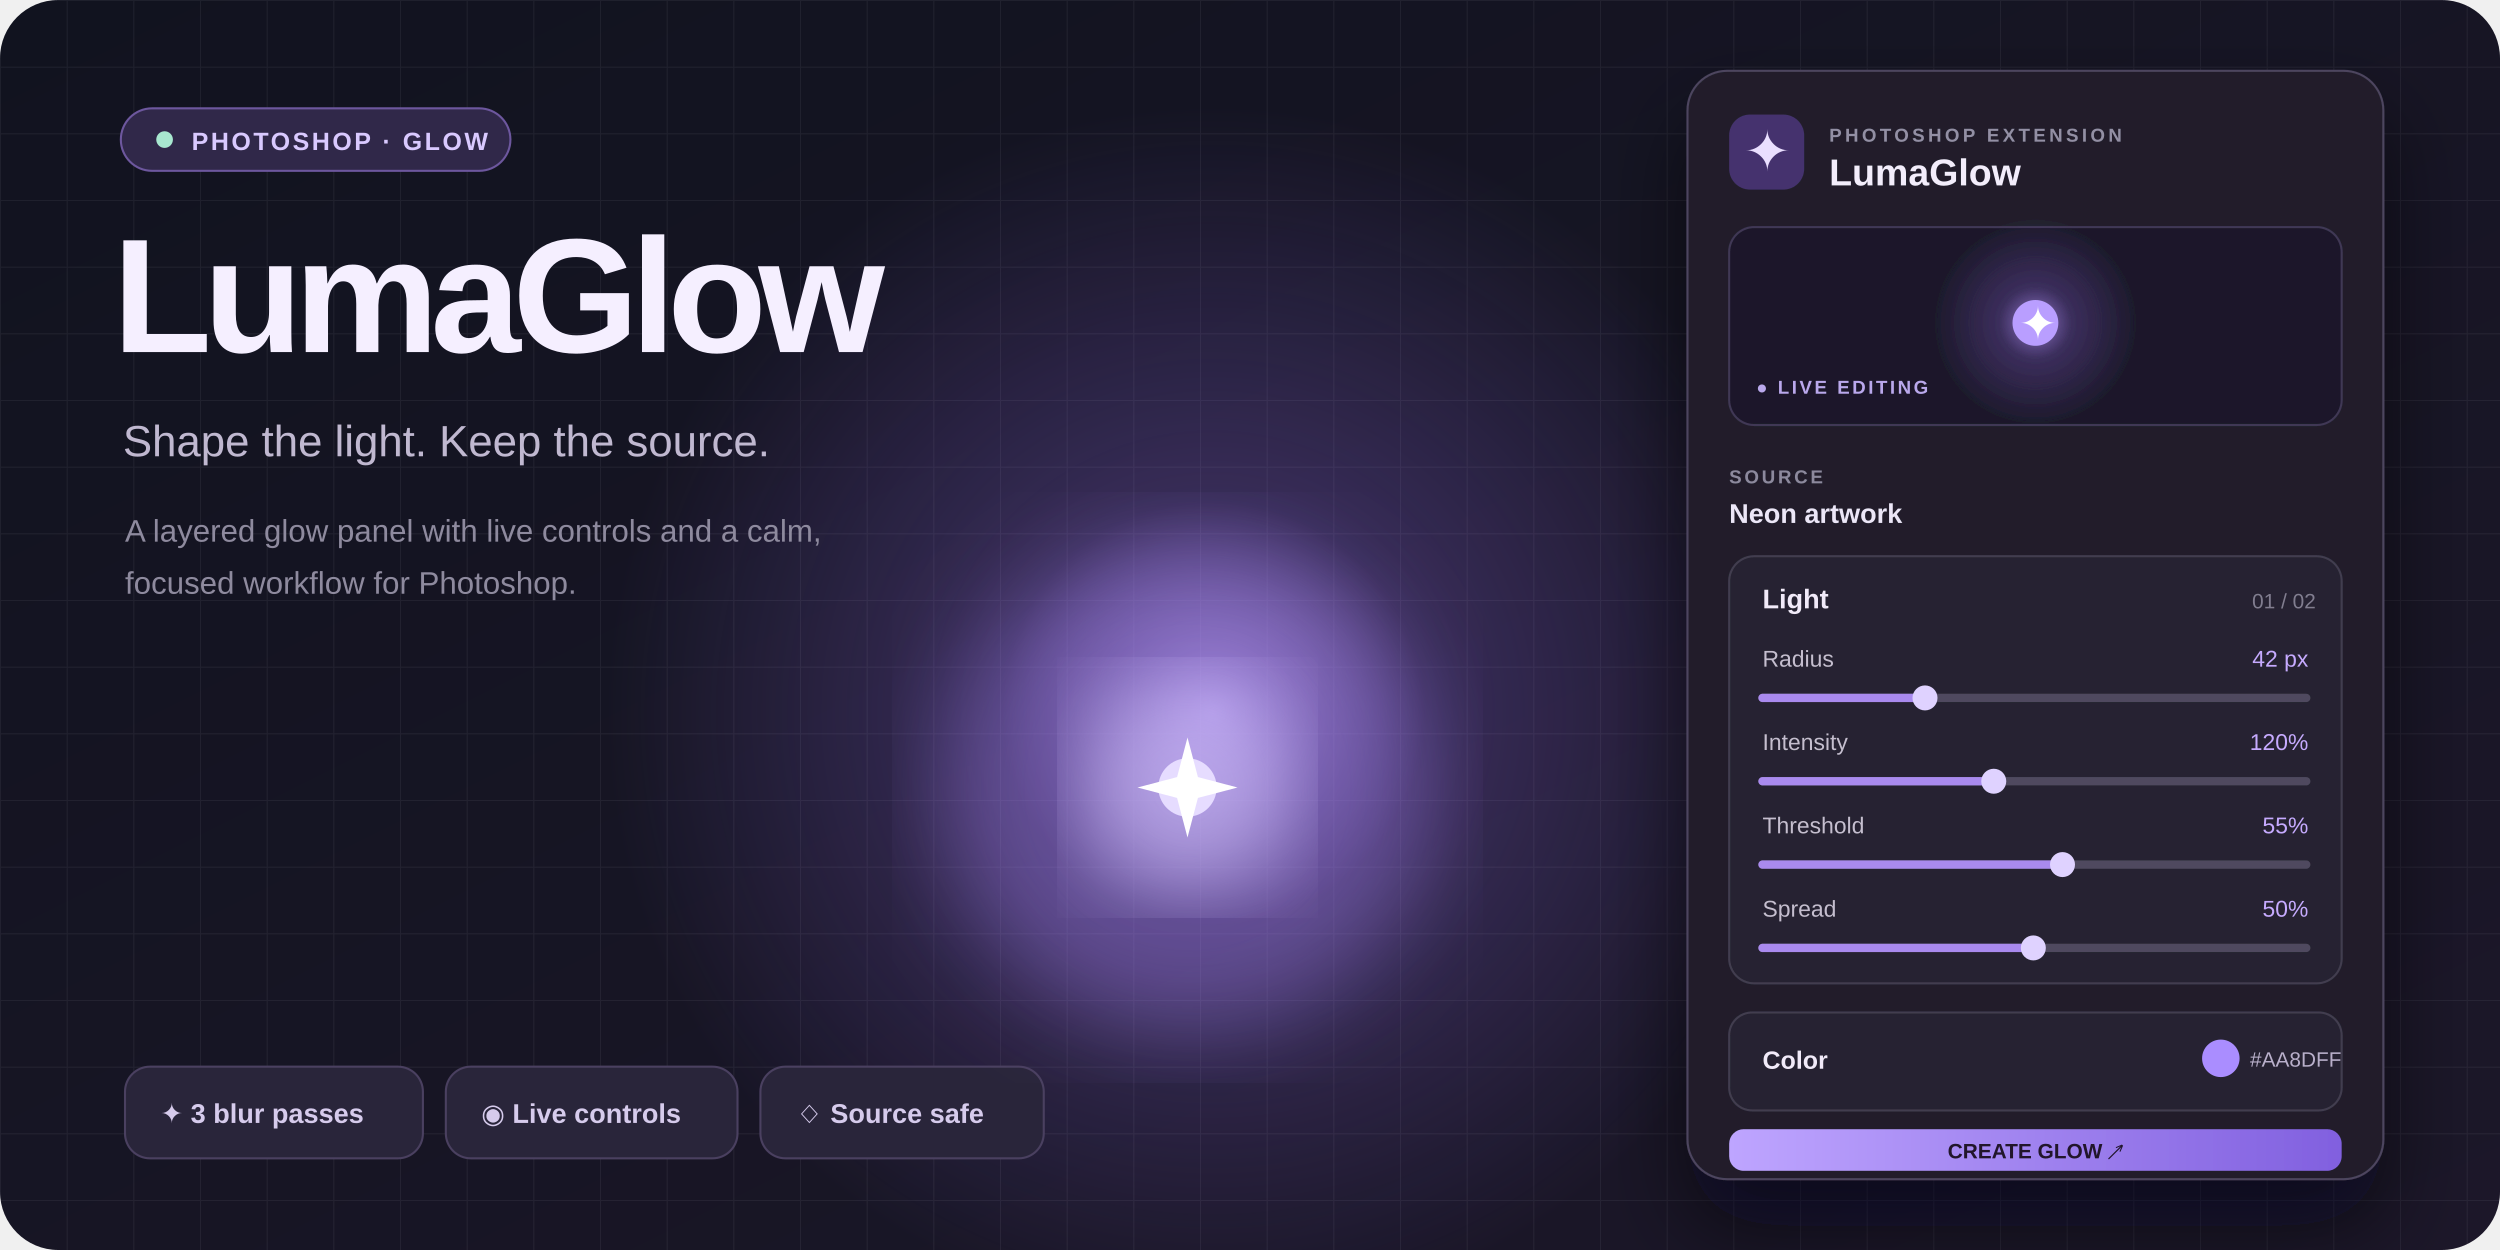
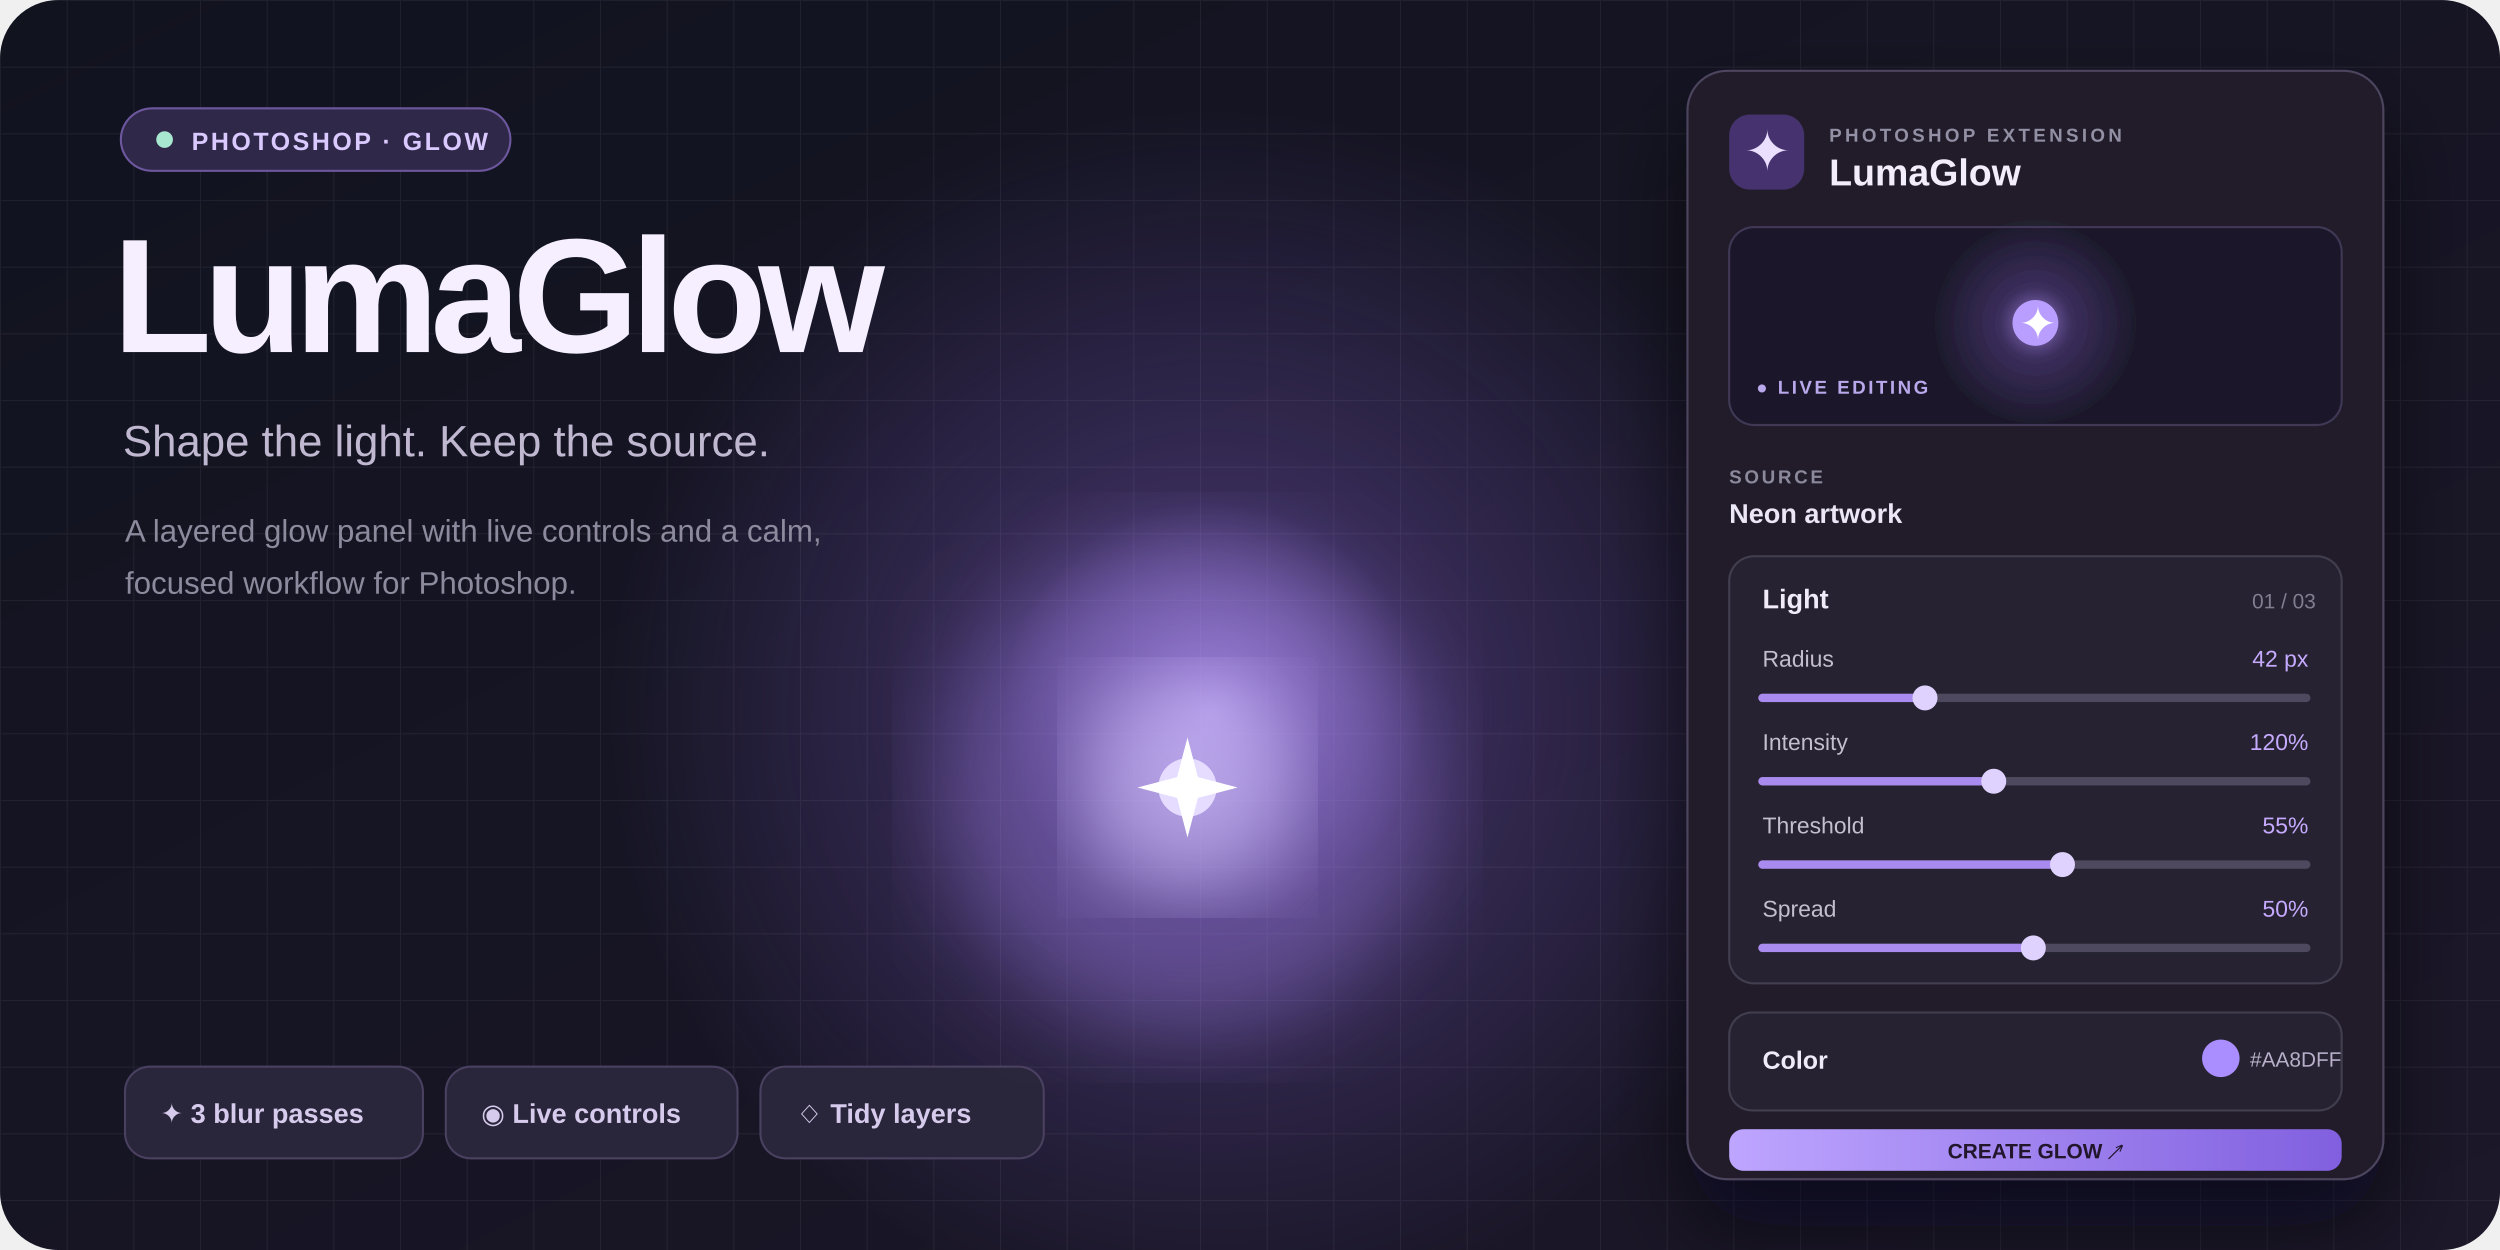
<svg xmlns="http://www.w3.org/2000/svg" width="1200" height="600" viewBox="0 0 1200 600" role="img" aria-labelledby="title desc">
  <defs>
    <linearGradient id="bg" x2="1" y2="1">
      <stop stop-color="#11131f" />
      <stop offset="1" stop-color="#1c1729" />
    </linearGradient>
    <linearGradient id="purple">
      <stop stop-color="#bea5ff" />
      <stop offset="1" stop-color="#8160df" />
    </linearGradient>
    <radialGradient id="light">
      <stop stop-color="#c6aaff" stop-opacity=".75" />
      <stop offset=".35" stop-color="#976ded" stop-opacity=".26" />
      <stop offset="1" stop-color="#976ded" stop-opacity="0" />
    </radialGradient>
    <pattern id="grid" width="32" height="32" patternUnits="userSpaceOnUse">
      <path d="M32 0H0V32" fill="none" stroke="#f4eaff" stroke-opacity=".06" />
    </pattern>
    <filter id="blur">
      <feGaussianBlur stdDeviation="22" />
    </filter>
    <filter id="shadow">
      <feDropShadow dx="0" dy="22" stdDeviation="20" flood-color="#05040a" flood-opacity=".55" />
    </filter>
  </defs>
  <rect width="1200" height="600" rx="28" fill="url(#bg)" />
  <rect width="1200" height="600" rx="28" fill="url(#grid)" />
  <circle cx="582" cy="342" r="290" fill="url(#light)" />
  <g font-family="Arial, Helvetica, sans-serif">
    <rect x="58" y="52" width="187" height="30" rx="15" fill="#302849" stroke="#6d579e" />
    <circle cx="79" cy="67" r="4" fill="#a8e8d0" />
    <text x="92" y="72" fill="#d9c9ff" font-size="12" font-weight="700" letter-spacing="1.2">PHOTOSHOP · GLOW</text>
    <text x="54" y="169" fill="#f5efff" font-size="78" font-weight="700" letter-spacing="-4">LumaGlow</text>
    <text x="59" y="219" fill="#c0b8d0" font-size="21">Shape the light. Keep the source.</text>
    <text x="60" y="260" fill="#8e8a9e" font-size="15">A layered glow panel with live controls and a calm,</text>
    <text x="60" y="285" fill="#8e8a9e" font-size="15">focused workflow for Photoshop.</text>
    <g transform="translate(60 512)" fill="#d6cbec" font-size="13" font-weight="700">
      <rect width="143" height="44" rx="12" fill="#29253a" stroke="#4a4060" />
      <text x="17" y="27">✦  3 blur passes</text>
      <rect x="154" width="140" height="44" rx="12" fill="#29253a" stroke="#4a4060" />
      <text x="171" y="27">◉  Live controls</text>
      <rect x="305" width="136" height="44" rx="12" fill="#29253a" stroke="#4a4060" />
-       <text x="322" y="27">◇  Source safe</text>
+       <text x="322" y="27">◇  Tidy layers</text>
    </g>
  </g>
  <circle cx="570" cy="378" r="118" fill="#ad8aff" opacity=".35" filter="url(#blur)" />
  <circle cx="570" cy="378" r="52" fill="#d5c5ff" opacity=".6" filter="url(#blur)" />
  <circle cx="570" cy="378" r="14" fill="#e6dcff" />
  <path d="M570 354l5 19 19 5-19 5-5 19-5-19-19-5 19-5z" fill="#fff" />
  <g font-family="Arial, Helvetica, sans-serif" filter="url(#shadow)">
    <rect x="810" y="34" width="334" height="532" rx="19" fill="#211f2c" stroke="#4d455e" />
    <rect x="830" y="55" width="36" height="36" rx="10" fill="#45336e" />
    <text x="837" y="82" fill="#eadfff" font-size="27">✦</text>
    <text x="878" y="68" fill="#938fa4" font-size="9" font-weight="700" letter-spacing="1.6">PHOTOSHOP EXTENSION</text>
    <text x="878" y="89" fill="#f3edfb" font-size="18" font-weight="700">LumaGlow</text>
    <rect x="830" y="109" width="294" height="95" rx="12" fill="#1b1829" stroke="#403755" />
    <circle cx="977" cy="155" r="50" fill="url(#light)" />
    <circle cx="977" cy="155" r="11" fill="#b99eff" />
    <text x="969" y="163" fill="#fff" font-size="22">✦</text>
    <text x="843" y="189" fill="#baa8ec" font-size="9" font-weight="700" letter-spacing="1.2">●  LIVE EDITING</text>
    <text x="830" y="232" fill="#8d899d" font-size="9" font-weight="700" letter-spacing="1.3">SOURCE</text>
    <text x="830" y="251" fill="#ece6f7" font-size="13" font-weight="700">Neon artwork</text>
    <rect x="830" y="267" width="294" height="205" rx="12" fill="#252330" stroke="#423d4f" />
    <text x="846" y="292" fill="#f1eaf9" font-size="13" font-weight="700">Light</text>
-     <text x="1081" y="292" fill="#817d90" font-size="10">01 / 02</text>
+     <text x="1081" y="292" fill="#817d90" font-size="10">01 / 03</text>
    <g fill="#c5becf" font-size="11">
      <text x="846" y="320">Radius</text>
      <text x="846" y="360">Intensity</text>
      <text x="846" y="400">Threshold</text>
      <text x="846" y="440">Spread</text>
    </g>
    <g fill="#c6aaff" font-size="11" text-anchor="end">
      <text x="1108" y="320">42 px</text>
      <text x="1108" y="360">120%</text>
      <text x="1108" y="400">55%</text>
      <text x="1108" y="440">50%</text>
    </g>
    <g stroke="#4f495f" stroke-width="4" stroke-linecap="round">
      <path d="M846 335h261M846 375h261M846 415h261M846 455h261" />
    </g>
    <g stroke="#a98aee" stroke-width="4" stroke-linecap="round">
      <path d="M846 335h78M846 375h111M846 415h144M846 455h130" />
    </g>
    <g fill="#dfd2ff">
      <circle cx="924" cy="335" r="6" />
      <circle cx="957" cy="375" r="6" />
      <circle cx="990" cy="415" r="6" />
      <circle cx="976" cy="455" r="6" />
    </g>
    <rect x="830" y="486" width="294" height="47" rx="11" fill="#252330" stroke="#423d4f" />
    <text x="846" y="513" fill="#f1eaf9" font-size="12" font-weight="700">Color</text>
    <circle cx="1066" cy="508" r="9" fill="#aa8dff" />
    <text x="1080" y="512" fill="#b9afcb" font-size="10">#AA8DFF</text>
    <rect x="830" y="542" width="294" height="20" rx="7" fill="url(#purple)" />
    <text x="977" y="556" text-anchor="middle" fill="#20152c" font-size="10" font-weight="700">CREATE GLOW ↗</text>
  </g>
</svg>
